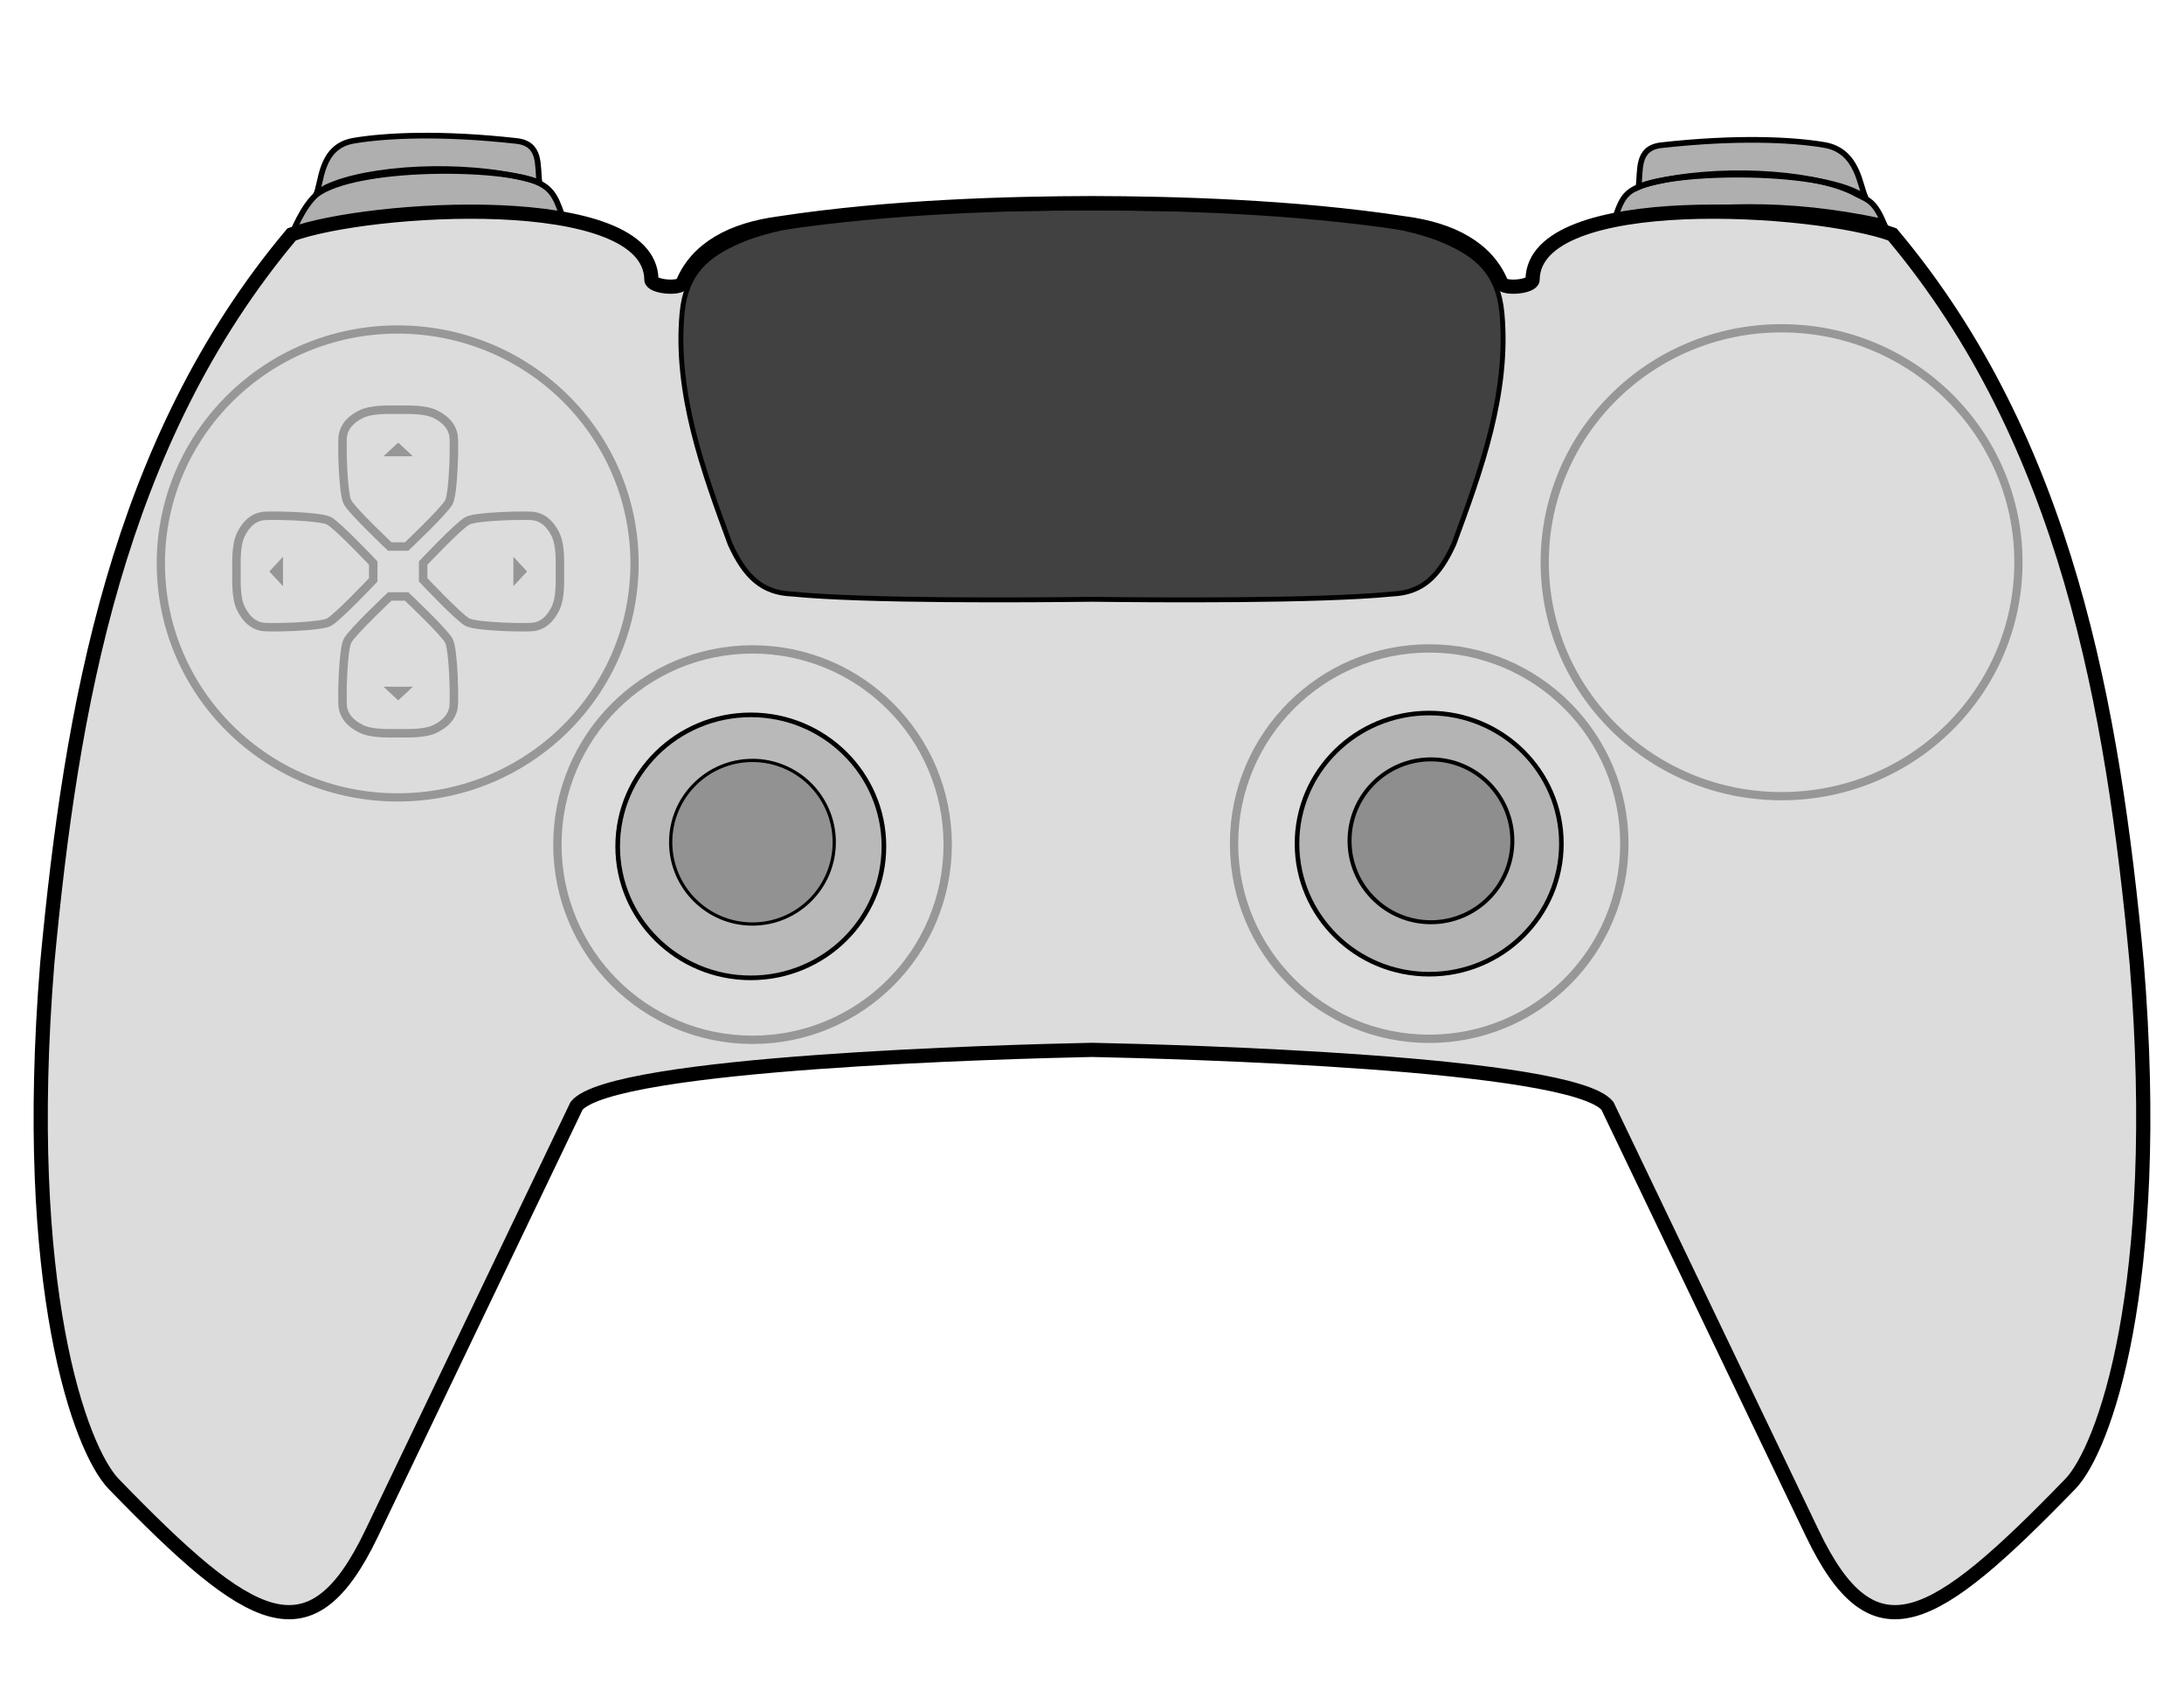
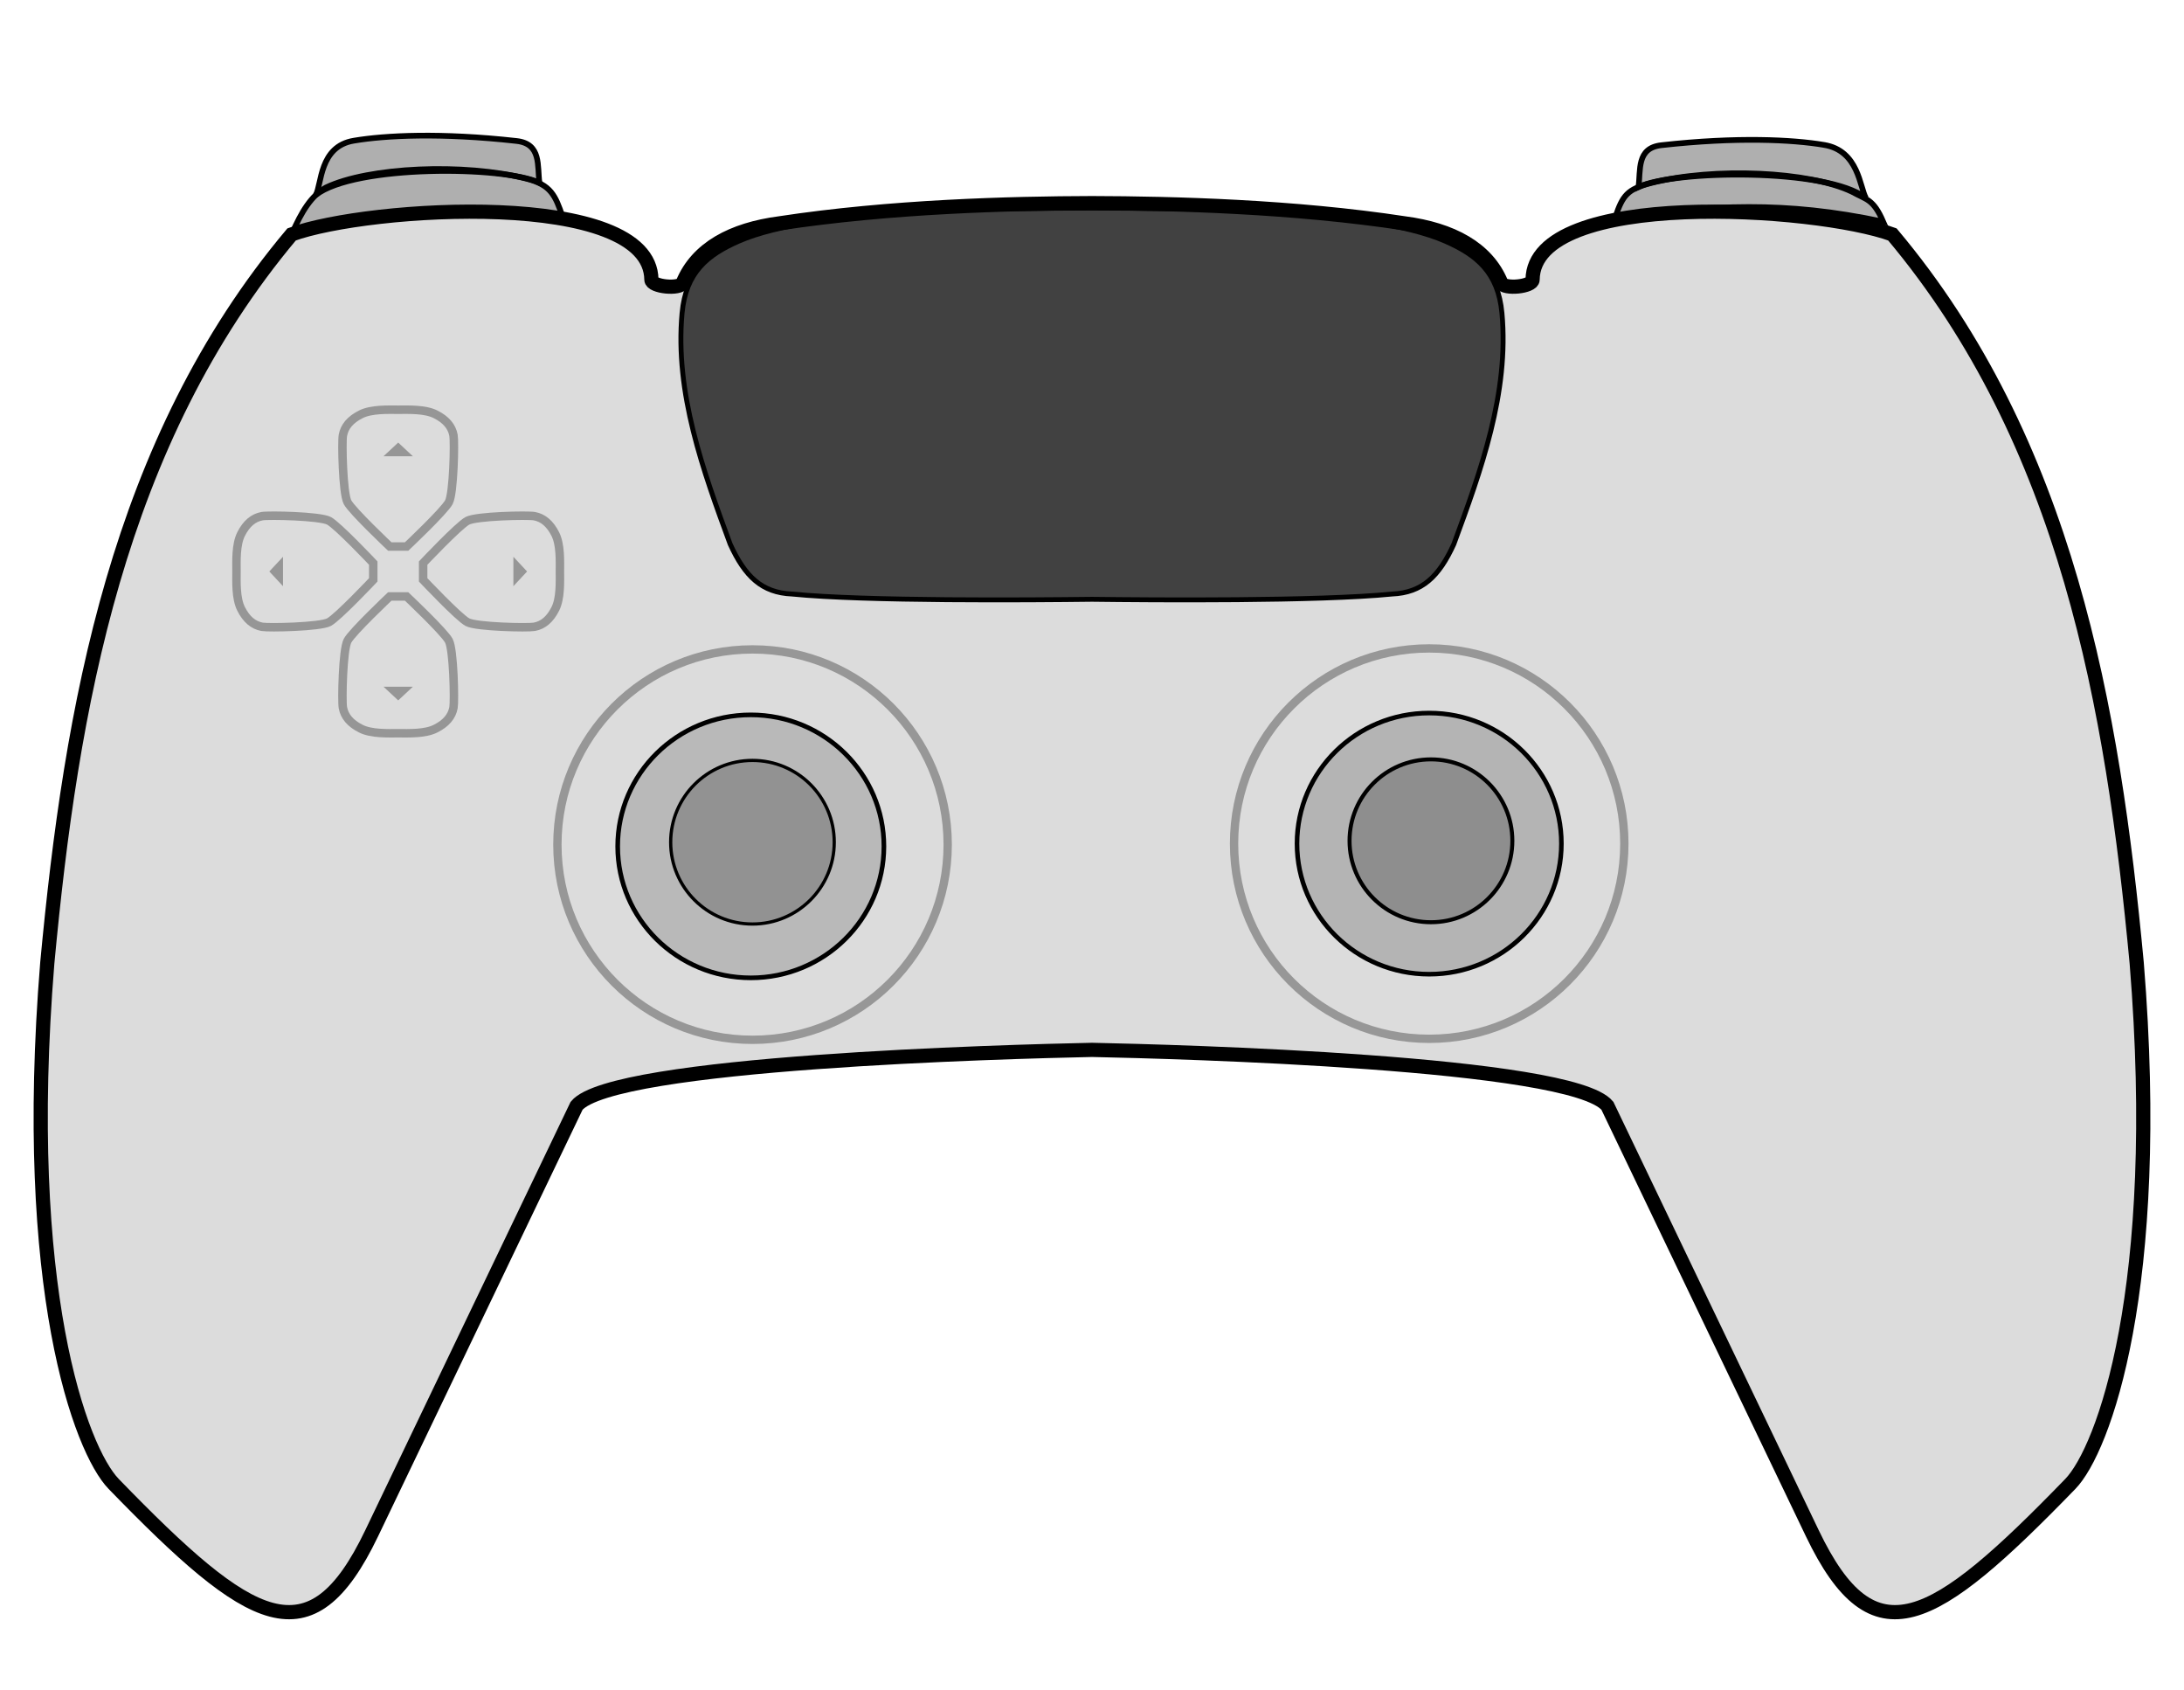
<svg xmlns="http://www.w3.org/2000/svg" width="446" height="345" viewBox="0 0 446 345" id="svg2" version="1.1">
  <defs id="defs4">
    </defs>
  <g id="controller" style="display:inline">
    <path style="display:inline;fill:#000000;fill-opacity:0.137;fill-rule:evenodd;stroke:#000000;stroke-width:2.9;stroke-miterlimit:4;stroke-dasharray:none;stroke-opacity:1" d="m 223,41.471 c -16.73,0.041 -41.183,0.677 -63.832,4.131 -9.606,1.263 -16.821,5.088 -19.738,12.148 -0.561,1.359 -6.393,0.812 -6.408,-0.658 C 132.824,38.423 75.087,42.154 59.551,47.857 23.907,90.282 14.533,144.539 9.656,196.613 c -5.403,66.398 6.786,99.361 13.566,106.352 28.099,28.97 40.181,36.129 52.67,10.082 l 41.855,-87.293 c 7.388,-8.911 87.962,-11.055 105.252,-11.414 17.29,0.359 97.864,2.503 105.252,11.414 l 41.855,87.293 c 12.489,26.047 24.571,18.888 52.67,-10.082 6.78,-6.991 18.97,-39.954 13.566,-106.352 -4.877,-52.075 -14.251,-106.331 -49.895,-148.756 -15.536,-5.704 -73.273,-9.435 -73.471,9.234 -0.016,1.47 -5.847,2.017 -6.408,0.658 C 303.653,50.689 296.438,46.864 286.832,45.602 264.183,42.148 239.73,41.512 223,41.471 Z" id="path3628" />
    <g id="g4254" style="display:none;fill:none" transform="matrix(1.900536,0,0,1.900536,-551.766,-1441.289)">
      <g transform="translate(0,36)" id="g4317" style="fill:none">
        <path style="fill:none;fill-rule:evenodd;stroke:#000000;stroke-width:0.432;stroke-linecap:butt;stroke-linejoin:miter;stroke-miterlimit:4;stroke-dasharray:none;stroke-opacity:0.182" d="m 328.917,764.362 c -1.293,0.184 -2.407,0.638 -2.549,2.549 v 9.882 h -9.728 c -1.223,0.203 -2.341,0.633 -2.702,2.702 v 8.725 c 0.742,2.188 1.585,1.866 2.393,2.393 h 10.037 v 10.113 c 0.164,0.957 0.806,1.757 2.278,2.278 h 3.868 1.343 3.869 c 1.472,-0.521 2.112,-1.321 2.277,-2.278 v -10.113 h 10.037 c 0.809,-0.527 1.651,-0.205 2.393,-2.393 v -8.725 c -0.361,-2.069 -1.479,-2.5 -2.702,-2.702 h -9.728 v -9.882 c -0.142,-1.911 -1.254,-2.365 -2.547,-2.549 h -4.216 -0.108 z" id="path4730" />
        <path style="fill:none;fill-opacity:0.18;fill-rule:evenodd;stroke:none;stroke-width:0.5;stroke-linecap:butt;stroke-linejoin:miter;stroke-miterlimit:4;stroke-dasharray:none;stroke-opacity:1" d="m 331.46,774.653 c -1.495,0.212 -2.784,0.737 -2.947,2.947 v 11.428 l 7.884,8.125 7.884,-8.125 v -11.428 c -0.164,-2.21 -1.45,-2.735 -2.945,-2.947 h -4.875 -0.125 z" id="DPAD_UP" />
        <path style="fill:none;fill-opacity:0.18;fill-rule:evenodd;stroke:none;stroke-width:0.5;stroke-linecap:butt;stroke-linejoin:miter;stroke-miterlimit:4;stroke-dasharray:none;stroke-opacity:1" d="m 331.46,819.403 c -1.495,-0.212 -2.784,-0.737 -2.947,-2.947 v -11.428 l 7.884,-7.835 7.884,7.835 v 11.428 c -0.164,2.21 -1.45,2.735 -2.945,2.947 h -4.875 -0.125 z" id="DPAD_DOWN" />
        <path style="fill:none;fill-opacity:0.18;fill-rule:evenodd;stroke:none;stroke-width:0.5;stroke-linecap:butt;stroke-linejoin:miter;stroke-miterlimit:4;stroke-dasharray:none;stroke-opacity:1" d="m 314.247,792.083 c 0.212,-1.495 0.737,-2.784 2.947,-2.947 h 11.428 l 7.784,8.042 -7.784,7.726 h -11.428 c -2.21,-0.164 -2.735,-1.45 -2.947,-2.945 v -4.875 -0.125 z" id="DPAD_LEFT" />
        <path style="fill:none;fill-opacity:0.18;fill-rule:evenodd;stroke:none;stroke-width:0.5;stroke-linecap:butt;stroke-linejoin:miter;stroke-miterlimit:4;stroke-dasharray:none;stroke-opacity:1" d="m 358.444,792.083 c -0.212,-1.495 -0.737,-2.784 -2.947,-2.947 h -11.32 l -7.79,8.042 7.924,7.884 11.185,-0.158 c 2.21,-0.164 2.735,-1.45 2.947,-2.945 v -4.875 -0.125 z" id="DPAD_RIGHT" />
      </g>
      <path style="display:inline;fill:#e36666;fill-opacity:0;fill-rule:evenodd;stroke:none;stroke-width:0.435;stroke-linecap:butt;stroke-linejoin:miter;stroke-miterlimit:4;stroke-dasharray:none;stroke-opacity:0.182" d="m 328.869,800.165 c -1.301,0.185 -2.422,0.641 -2.564,2.564 v 9.942 h -9.787 c -1.23,0.204 -2.355,0.637 -2.719,2.719 v 8.778 c 0.747,2.202 1.594,1.877 2.408,2.408 H 326.305 v 10.174 c 0.165,0.963 0.811,1.768 2.292,2.292 h 3.891 1.351 3.893 c 1.481,-0.525 2.125,-1.329 2.29,-2.292 v -10.174 h 10.098 c 0.814,-0.531 1.661,-0.206 2.408,-2.408 v -8.778 c -0.364,-2.082 -1.488,-2.515 -2.719,-2.719 h -9.787 v -9.942 c -0.142,-1.922 -1.261,-2.379 -2.562,-2.564 h -4.241 -0.109 z" id="LEFT" />
    </g>
-     <path style="color:#000000;display:inline;overflow:visible;visibility:visible;opacity:1;fill:none;fill-opacity:0.603;fill-rule:evenodd;stroke:#000000;stroke-width:1.68;stroke-linecap:butt;stroke-linejoin:miter;stroke-miterlimit:4;stroke-dasharray:none;stroke-dashoffset:0;stroke-opacity:0.315;marker:none;enable-background:accumulate" d="M 32.847,115.033 A 48.367,47.762 0 0 1 81.214,67.271 48.367,47.762 0 0 1 129.58,115.033 48.367,47.762 0 0 1 81.214,162.795 48.367,47.762 0 0 1 32.847,115.033 Z" id="DPAD" />
+     <path style="color:#000000;display:none;overflow:visible;visibility:visible;opacity:1;fill:none;fill-opacity:0.603;fill-rule:evenodd;stroke:#000000;stroke-width:1.68;stroke-linecap:butt;stroke-linejoin:miter;stroke-miterlimit:4;stroke-dasharray:none;stroke-dashoffset:0;stroke-opacity:0.315;marker:none;enable-background:accumulate" d="M 32.847,115.033 A 48.367,47.762 0 0 1 81.214,67.271 48.367,47.762 0 0 1 129.58,115.033 48.367,47.762 0 0 1 81.214,162.795 48.367,47.762 0 0 1 32.847,115.033 Z" id="DPAD_CIRCLE" />
    <path style="display:inline;fill:#000000;fill-opacity:0.314;fill-rule:evenodd;stroke:#000000;stroke-width:1.161;stroke-linecap:butt;stroke-linejoin:miter;stroke-miterlimit:4;stroke-dasharray:none;stroke-opacity:1" d="m 59.551,47.857 c 2.039,-4.692 4.017,-7.904 7.015,-9.576 8.702,-4.162 28.135,-5.064 40.998,-1.79 4.955,1.261 5.831,3.42 7.311,7.707 -20.186,-2.296 -35.875,-2.037 -55.323,3.658 z" id="LB" LT="path4420-4" />
    <path style="display:inline;fill:#000000;fill-opacity:0.314;fill-rule:evenodd;stroke:#000000;stroke-width:1.161;stroke-linecap:butt;stroke-linejoin:miter;stroke-miterlimit:4;stroke-dasharray:none;stroke-opacity:1" d="m 72.281,28.717 c 6.419,-1.077 17.709,-1.664 33.213,0.065 5.112,0.57 4.195,5.118 4.667,8.535 -7.205,-3.453 -37.735,-3.705 -45.69,2.503 1.266,-2.102 0.671,-9.939 7.81,-11.103 z" id="LT" />
    <g id="g4359" transform="matrix(1.451854,0,0,1.451854,9.344869,-31.06923)">
      <path style="color:#000000;clip-rule:nonzero;display:inline;overflow:visible;visibility:visible;opacity:0;isolation:auto;mix-blend-mode:normal;color-interpolation:sRGB;color-interpolation-filters:linearRGB;solid-color:#000000;solid-opacity:1;fill:#5a5a5a;fill-opacity:1;fill-rule:evenodd;stroke:none;stroke-width:0.3;stroke-linecap:butt;stroke-linejoin:miter;stroke-miterlimit:4;stroke-dasharray:none;stroke-dashoffset:0;stroke-opacity:1;color-rendering:auto;image-rendering:auto;shape-rendering:auto;text-rendering:auto;enable-background:accumulate" d="M 67.444,92.285 H 51.059 V 84.189 l -7.812,14.15 7.812,12.256 v -7.086 h 16.385 z" id="MINUSHALF_X" />
      <path style="color:#000000;clip-rule:nonzero;display:inline;overflow:visible;visibility:visible;opacity:0;isolation:auto;mix-blend-mode:normal;color-interpolation:sRGB;color-interpolation-filters:linearRGB;solid-color:#000000;solid-opacity:1;fill:#5a5a5a;fill-opacity:1;fill-rule:evenodd;stroke:none;stroke-width:0.3;stroke-linecap:butt;stroke-linejoin:miter;stroke-miterlimit:4;stroke-dasharray:none;stroke-dashoffset:0;stroke-opacity:1;color-rendering:auto;image-rendering:auto;shape-rendering:auto;text-rendering:auto;enable-background:accumulate" d="m 67.447,104.181 v 14.708 h -8.096 l 14.15,7.812 12.256,-7.812 H 78.672 v -14.708 z" id="PLUSHALF_Y" />
      <path style="color:#000000;clip-rule:nonzero;display:inline;overflow:visible;visibility:visible;opacity:0;isolation:auto;mix-blend-mode:normal;color-interpolation:sRGB;color-interpolation-filters:linearRGB;solid-color:#000000;solid-opacity:1;fill:#5a5a5a;fill-opacity:1;fill-rule:evenodd;stroke:none;stroke-width:0.3;stroke-linecap:butt;stroke-linejoin:miter;stroke-miterlimit:4;stroke-dasharray:none;stroke-dashoffset:0;stroke-opacity:1;color-rendering:auto;image-rendering:auto;shape-rendering:auto;text-rendering:auto;enable-background:accumulate" d="m 73.502,68.084 -14.15,7.812 h 8.096 V 91.741 H 78.672 V 75.896 h 7.086 z" id="MINUSHALF_Y" />
      <path id="PLUSHALF_X" d="M 101.863,98.34 94.051,84.189 v 8.096 H 78.826 v 11.225 h 15.224 v 7.086 z" style="color:#000000;clip-rule:nonzero;display:inline;overflow:visible;visibility:visible;opacity:0;isolation:auto;mix-blend-mode:normal;color-interpolation:sRGB;color-interpolation-filters:linearRGB;solid-color:#000000;solid-opacity:1;fill:#5a5a5a;fill-opacity:1;fill-rule:evenodd;stroke:none;stroke-width:0.3;stroke-linecap:butt;stroke-linejoin:miter;stroke-miterlimit:4;stroke-dasharray:none;stroke-dashoffset:0;stroke-opacity:1;color-rendering:auto;image-rendering:auto;shape-rendering:auto;text-rendering:auto;enable-background:accumulate" />
    </g>
    <g transform="matrix(1.451854,0,0,1.451854,174.1471,36.32714)" style="display:inline;opacity:1;fill:#45848a;fill-opacity:1" id="g4359-7">
      <path style="color:#000000;clip-rule:nonzero;display:inline;overflow:visible;visibility:visible;opacity:0;isolation:auto;mix-blend-mode:normal;color-interpolation:sRGB;color-interpolation-filters:linearRGB;solid-color:#000000;solid-opacity:1;fill:#45848a;fill-opacity:1;fill-rule:evenodd;stroke:none;stroke-width:0.3;stroke-linecap:butt;stroke-linejoin:miter;stroke-miterlimit:4;stroke-dasharray:none;stroke-dashoffset:0;stroke-opacity:1;color-rendering:auto;image-rendering:auto;shape-rendering:auto;text-rendering:auto;enable-background:accumulate" d="M 67.444,92.285 H 51.059 V 84.189 l -7.812,14.15 7.812,12.256 v -7.086 h 16.385 z" id="MINUSHALF_RX" />
      <path style="color:#000000;clip-rule:nonzero;display:inline;overflow:visible;visibility:visible;opacity:0;isolation:auto;mix-blend-mode:normal;color-interpolation:sRGB;color-interpolation-filters:linearRGB;solid-color:#000000;solid-opacity:1;fill:#45848a;fill-opacity:1;fill-rule:evenodd;stroke:none;stroke-width:0.3;stroke-linecap:butt;stroke-linejoin:miter;stroke-miterlimit:4;stroke-dasharray:none;stroke-dashoffset:0;stroke-opacity:1;color-rendering:auto;image-rendering:auto;shape-rendering:auto;text-rendering:auto;enable-background:accumulate" d="m 67.447,104.181 v 14.708 h -8.096 l 14.15,7.812 12.256,-7.812 H 78.672 v -14.708 z" id="PLUSHALF_RY" />
      <path style="color:#000000;clip-rule:nonzero;display:inline;overflow:visible;visibility:visible;opacity:0;isolation:auto;mix-blend-mode:normal;color-interpolation:sRGB;color-interpolation-filters:linearRGB;solid-color:#000000;solid-opacity:1;fill:#45848a;fill-opacity:1;fill-rule:evenodd;stroke:none;stroke-width:0.3;stroke-linecap:butt;stroke-linejoin:miter;stroke-miterlimit:4;stroke-dasharray:none;stroke-dashoffset:0;stroke-opacity:1;color-rendering:auto;image-rendering:auto;shape-rendering:auto;text-rendering:auto;enable-background:accumulate" d="m 73.502,68.084 -14.15,7.812 h 8.096 V 91.741 H 78.672 V 75.896 h 7.086 z" id="MINUSHALF_RY" />
      <path id="PLUSHALF_RX" d="M 101.863,98.34 94.051,84.189 v 8.096 H 78.826 v 11.225 h 15.224 v 7.086 z" style="color:#000000;clip-rule:nonzero;display:inline;overflow:visible;visibility:visible;opacity:0;isolation:auto;mix-blend-mode:normal;color-interpolation:sRGB;color-interpolation-filters:linearRGB;solid-color:#000000;solid-opacity:1;fill:#45848a;fill-opacity:1;fill-rule:evenodd;stroke:none;stroke-width:0.3;stroke-linecap:butt;stroke-linejoin:miter;stroke-miterlimit:4;stroke-dasharray:none;stroke-dashoffset:0;stroke-opacity:1;color-rendering:auto;image-rendering:auto;shape-rendering:auto;text-rendering:auto;enable-background:accumulate" />
    </g>
    <circle r="39.852" cy="172.433" cx="153.679" id="circle4622" style="color:#000000;clip-rule:nonzero;display:inline;overflow:visible;visibility:visible;opacity:1;isolation:auto;mix-blend-mode:normal;color-interpolation:sRGB;color-interpolation-filters:linearRGB;solid-color:#000000;solid-opacity:1;vector-effect:none;fill:none;fill-opacity:0.137;fill-rule:evenodd;stroke:#000000;stroke-width:1.7;stroke-linecap:butt;stroke-linejoin:miter;stroke-miterlimit:4;stroke-dasharray:none;stroke-dashoffset:0;stroke-opacity:0.314;marker:none;color-rendering:auto;image-rendering:auto;shape-rendering:auto;text-rendering:auto;enable-background:accumulate" />
    <path LT="path4420-4" id="RB" d="m 384.57,45.262 c -2.039,-4.692 -3.376,-4.446 -6.374,-6.117 -8.702,-4.162 -28.135,-5.064 -40.998,-1.79 -4.955,1.261 -5.831,2.616 -7.311,6.904 20.186,-2.296 34.252,-3.352 54.683,1.003 z" style="display:inline;fill:#000000;fill-opacity:0.314;fill-rule:evenodd;stroke:#000000;stroke-width:1.161;stroke-linecap:butt;stroke-linejoin:miter;stroke-miterlimit:4;stroke-dasharray:none;stroke-opacity:1" />
    <path id="RT" d="m 372.481,29.581 c -6.419,-1.077 -17.709,-1.664 -33.213,0.065 -5.112,0.57 -4.195,5.118 -4.667,8.535 7.205,-3.453 38.493,-3.958 46.448,2.251 -1.266,-2.102 -1.429,-9.686 -8.567,-10.85 z" style="display:inline;fill:#000000;fill-opacity:0.314;fill-rule:evenodd;stroke:#000000;stroke-width:1.161;stroke-linecap:butt;stroke-linejoin:miter;stroke-miterlimit:4;stroke-dasharray:none;stroke-opacity:1" />
    <circle style="color:#000000;clip-rule:nonzero;display:inline;overflow:visible;visibility:visible;opacity:1;isolation:auto;mix-blend-mode:normal;color-interpolation:sRGB;color-interpolation-filters:linearRGB;solid-color:#000000;solid-opacity:1;vector-effect:none;fill:none;fill-opacity:0.137;fill-rule:evenodd;stroke:#000000;stroke-width:1.7;stroke-linecap:butt;stroke-linejoin:miter;stroke-miterlimit:4;stroke-dasharray:none;stroke-dashoffset:0;stroke-opacity:0.314;marker:none;color-rendering:auto;image-rendering:auto;shape-rendering:auto;text-rendering:auto;enable-background:accumulate" id="circle4575" cx="291.86" cy="172.231" r="39.852" />
-     <path id="circle8" d="m 315.454,114.781 a 48.367,47.762 0 0 1 48.367,-47.762 48.367,47.762 0 0 1 48.367,47.762 48.367,47.762 0 0 1 -48.367,47.762 48.367,47.762 0 0 1 -48.367,-47.762 z" style="color:#000000;display:inline;overflow:visible;visibility:visible;opacity:1;fill:none;fill-opacity:0.603;fill-rule:evenodd;stroke:#000000;stroke-width:1.68;stroke-linecap:butt;stroke-linejoin:miter;stroke-miterlimit:4;stroke-dasharray:none;stroke-dashoffset:0;stroke-opacity:0.315;marker:none;enable-background:accumulate" />
+     <path id="circle8" d="m 315.454,114.781 a 48.367,47.762 0 0 1 48.367,-47.762 48.367,47.762 0 0 1 48.367,47.762 48.367,47.762 0 0 1 -48.367,47.762 48.367,47.762 0 0 1 -48.367,-47.762 z" style="color:#000000;display:none;overflow:visible;visibility:visible;opacity:1;fill:none;fill-opacity:0.603;fill-rule:evenodd;stroke:#000000;stroke-width:1.68;stroke-linecap:butt;stroke-linejoin:miter;stroke-miterlimit:4;stroke-dasharray:none;stroke-dashoffset:0;stroke-opacity:0.315;marker:none;enable-background:accumulate" />
    <path style="display:inline;fill:#000000;fill-opacity:0.137;fill-rule:evenodd;stroke:#000000;stroke-width:2.9;stroke-miterlimit:4;stroke-dasharray:none;stroke-opacity:1" d="" id="path3628-3" transform="translate(-284.9156,-86.5779)" />
-     <g id="g1981" transform="matrix(3.779528,0,0,3.779528,-18.95866,1.173273)" style="display:inline">
+     <g id="DPAD" transform="matrix(3.779528,0,0,3.779528,-18.95866,1.173273)" style="display:inline">
      <g id="g1949" transform="translate(0.05311253,0.01705402)">
        <path id="path1925" style="opacity:1;fill:#000000;fill-opacity:0.32;stroke:none;stroke-width:0.457;stroke-miterlimit:4;stroke-dasharray:none;stroke-opacity:0.32" d="M 27.272,36.766 26.478,37.506 25.684,36.766 Z" />
        <path id="path1944" style="fill:none;stroke:#000000;stroke-width:0.457;stroke-linecap:butt;stroke-linejoin:miter;stroke-miterlimit:4;stroke-dasharray:none;stroke-opacity:0.32" d="m 24.458,39.031 c -0.572,-0.288 -0.881,-0.663 -0.968,-1.133 -0.065,-0.354 -0.008,-3.133 0.251,-3.616 0.26,-0.484 2.284,-2.392 2.284,-2.392 h 0.906 c 0,0 2.024,1.908 2.284,2.392 0.259,0.483 0.316,3.262 0.251,3.616 -0.087,0.471 -0.396,0.845 -0.968,1.133 -0.572,0.288 -1.453,0.249 -2.02,0.249 -0.568,0 -1.448,0.039 -2.02,-0.249 z" />
      </g>
      <g id="g1955" transform="matrix(1,0,0,-1,0.05311253,61.10135)">
        <path id="path1951" style="opacity:1;fill:#000000;fill-opacity:0.32;stroke:none;stroke-width:0.457;stroke-miterlimit:4;stroke-dasharray:none;stroke-opacity:0.32" d="M 27.272,36.766 26.478,37.506 25.684,36.766 Z" />
        <path id="path1953" style="fill:none;stroke:#000000;stroke-width:0.457;stroke-linecap:butt;stroke-linejoin:miter;stroke-miterlimit:4;stroke-dasharray:none;stroke-opacity:0.32" d="m 24.458,39.031 c -0.572,-0.288 -0.881,-0.663 -0.968,-1.133 -0.065,-0.354 -0.008,-3.133 0.251,-3.616 0.26,-0.484 2.284,-2.392 2.284,-2.392 h 0.906 c 0,0 2.024,1.908 2.284,2.392 0.259,0.483 0.316,3.262 0.251,3.616 -0.087,0.471 -0.396,0.845 -0.968,1.133 -0.572,0.288 -1.453,0.249 -2.02,0.249 -0.568,0 -1.448,0.039 -2.02,-0.249 z" />
      </g>
      <g id="g1961" transform="rotate(90,26.49626,30.57723)">
        <path id="path1957" style="opacity:1;fill:#000000;fill-opacity:0.32;stroke:none;stroke-width:0.457;stroke-miterlimit:4;stroke-dasharray:none;stroke-opacity:0.32" d="M 27.272,36.766 26.478,37.506 25.684,36.766 Z" />
        <path id="path1959" style="fill:none;stroke:#000000;stroke-width:0.457;stroke-linecap:butt;stroke-linejoin:miter;stroke-miterlimit:4;stroke-dasharray:none;stroke-opacity:0.32" d="m 24.458,39.031 c -0.572,-0.288 -0.881,-0.663 -0.968,-1.133 -0.065,-0.354 -0.008,-3.133 0.251,-3.616 0.26,-0.484 2.284,-2.392 2.284,-2.392 h 0.906 c 0,0 2.024,1.908 2.284,2.392 0.259,0.483 0.316,3.262 0.251,3.616 -0.087,0.471 -0.396,0.845 -0.968,1.133 -0.572,0.288 -1.453,0.249 -2.02,0.249 -0.568,0 -1.448,0.039 -2.02,-0.249 z" />
      </g>
      <g id="g1967" transform="matrix(0,1,1,0,-4.010806,4.080972)">
        <path id="path1963" style="opacity:1;fill:#000000;fill-opacity:0.32;stroke:none;stroke-width:0.457;stroke-miterlimit:4;stroke-dasharray:none;stroke-opacity:0.32" d="M 27.272,36.766 26.478,37.506 25.684,36.766 Z" />
        <path id="path1965" style="fill:none;stroke:#000000;stroke-width:0.457;stroke-linecap:butt;stroke-linejoin:miter;stroke-miterlimit:4;stroke-dasharray:none;stroke-opacity:0.32" d="m 24.458,39.031 c -0.572,-0.288 -0.881,-0.663 -0.968,-1.133 -0.065,-0.354 -0.008,-3.133 0.251,-3.616 0.26,-0.484 2.284,-2.392 2.284,-2.392 h 0.906 c 0,0 2.024,1.908 2.284,2.392 0.259,0.483 0.316,3.262 0.251,3.616 -0.087,0.471 -0.396,0.845 -0.968,1.133 -0.572,0.288 -1.453,0.249 -2.02,0.249 -0.568,0 -1.448,0.039 -2.02,-0.249 z" />
      </g>
    </g>
  </g>
  <g id="layer1" style="display:inline">
    <path style="color:#000000;clip-rule:nonzero;display:inline;overflow:visible;visibility:visible;opacity:1;isolation:auto;mix-blend-mode:normal;color-interpolation:sRGB;color-interpolation-filters:linearRGB;solid-color:#000000;solid-opacity:1;vector-effect:none;fill:#000000;fill-opacity:0.707;fill-rule:evenodd;stroke:#000000;stroke-width:1;stroke-linecap:butt;stroke-linejoin:miter;stroke-miterlimit:4;stroke-dasharray:none;stroke-dashoffset:0;stroke-opacity:1;marker:none;color-rendering:auto;image-rendering:auto;shape-rendering:auto;text-rendering:auto;enable-background:accumulate" d="m 223,42.471 c -16.946,0.11 -56.308,-0.164 -72.107,6.75 -6.385,2.794 -10.842,6.364 -11.607,14.707 -1.491,16.256 4.287,32.151 9.822,47.158 3.014,6.613 6.468,9.938 12.641,10.189 14.927,1.494 48.811,1.23 61.252,1.074 12.441,0.156 46.325,0.419 61.252,-1.074 6.173,-0.252 9.627,-3.576 12.641,-10.189 5.536,-15.007 11.313,-30.902 9.822,-47.158 C 305.95,55.585 301.493,52.015 295.107,49.221 279.308,42.306 239.946,42.581 223,42.471 Z" id="CPAD" />
    <path id="CPADPRESS" d="m 159.68,48.398 h 129.534 c 0,0 1.1e-4,40.208 1.5e-4,57.754 10e-6,3.063 -2.466,5.528 -5.528,5.528 H 165.208 c -3.063,0 -5.528,-2.466 -5.528,-5.528 0.665,-9.099 4.4e-4,-57.754 4.4e-4,-57.754 z" style="color:#000000;clip-rule:nonzero;display:inline;overflow:visible;visibility:visible;opacity:1;isolation:auto;mix-blend-mode:normal;color-interpolation:sRGB;color-interpolation-filters:linearRGB;solid-color:#000000;solid-opacity:1;vector-effect:none;fill:#000000;fill-opacity:0;fill-rule:evenodd;stroke:none;stroke-width:1;stroke-linecap:butt;stroke-linejoin:miter;stroke-miterlimit:4;stroke-dasharray:none;stroke-dashoffset:0;stroke-opacity:1;marker:none;color-rendering:auto;image-rendering:auto;shape-rendering:auto;text-rendering:auto;enable-background:accumulate" />
  </g>
  <g id="layer3" style="display:inline">
    <g style="display:inline" id="THUMBL" transform="matrix(0.8564664,0,0,0.8564664,-186.8904,-444.9644)">
      <path id="LSTICK" d="m 428.969,721.283 a 31.74,31.344 0 0 1 -31.74,31.344 31.74,31.344 0 0 1 -31.74,-31.344 31.74,31.344 0 0 1 31.74,-31.344 31.74,31.344 0 0 1 31.74,31.344 z" style="color:#000000;display:inline;overflow:visible;visibility:visible;opacity:1;fill:#000000;fill-opacity:0.163;fill-rule:evenodd;stroke:#000000;stroke-width:1.103;stroke-linecap:butt;stroke-linejoin:miter;stroke-miterlimit:4;stroke-dasharray:none;stroke-dashoffset:0;stroke-opacity:1;marker:none;enable-background:accumulate" />
      <circle cy="720.297" cx="397.624" id="LSTICKPRESS" style="color:#000000;display:inline;overflow:visible;visibility:visible;opacity:1;fill:#000000;fill-opacity:0.212;fill-rule:evenodd;stroke:#000000;stroke-width:0.773;stroke-linecap:butt;stroke-linejoin:miter;stroke-miterlimit:4;stroke-dasharray:none;stroke-dashoffset:0;stroke-opacity:1;marker:none;enable-background:accumulate" r="19.5" />
    </g>
    <g style="display:inline" id="THUMBR" transform="matrix(-0.887477,0,0,-0.887477,642.6235,809.1123)">
      <path id="RSTICK" d="m 425.654,717.631 a 30.418,30.038 0 0 1 -30.418,30.038 30.418,30.038 0 0 1 -30.418,-30.038 30.418,30.038 0 0 1 30.418,-30.038 30.418,30.038 0 0 1 30.418,30.038 z" style="color:#000000;display:inline;overflow:visible;visibility:visible;opacity:1;fill:#000000;fill-opacity:0.182;fill-rule:evenodd;stroke:#000000;stroke-width:1.057;stroke-linecap:butt;stroke-linejoin:miter;stroke-miterlimit:4;stroke-dasharray:none;stroke-dashoffset:0;stroke-opacity:1;marker:none;enable-background:accumulate" />
      <circle r="18.732" cy="718.279" cx="394.834" id="RSTICKPRESS" style="color:#000000;display:inline;overflow:visible;visibility:visible;opacity:1;fill:#000000;fill-opacity:0.212;fill-rule:evenodd;stroke:#000000;stroke-width:0.919;stroke-linecap:butt;stroke-linejoin:miter;stroke-miterlimit:4;stroke-dasharray:none;stroke-dashoffset:0;stroke-opacity:1;marker:none;enable-background:accumulate" />
    </g>
  </g>
  <g id="layer2" style="display:none">
    <g style="display:inline;fill:#00000a;fill-opacity:0.043" id="g4481" transform="translate(-230.6801,-486.2488)">
      <rect ry="0" y="514.472" x="295.484" height="8.73" width="51.838" id="AREA_LT_1" style="color:#000000;display:inline;overflow:visible;visibility:visible;opacity:1;fill:#00000a;fill-opacity:0.043;fill-rule:evenodd;stroke:#ed00b4;stroke-width:1;stroke-linecap:butt;stroke-linejoin:miter;stroke-miterlimit:4;stroke-dasharray:none;stroke-dashoffset:0;stroke-opacity:1;marker:none;enable-background:accumulate" />
    </g>
    <g style="display:inline;fill:#00000a;fill-opacity:0.043" transform="translate(-218.9777,-522.3636)" id="g4385">
      <rect ry="0" y="559.443" x="278.243" height="12.438" width="60.046" id="AREA_LB_1" style="color:#000000;display:inline;overflow:visible;visibility:visible;opacity:1;fill:#00000a;fill-opacity:0.043;fill-rule:evenodd;stroke:#ed00b4;stroke-width:1;stroke-linecap:butt;stroke-linejoin:miter;stroke-miterlimit:4;stroke-dasharray:none;stroke-dashoffset:0;stroke-opacity:1;marker:none;enable-background:accumulate" />
    </g>
    <g transform="translate(-6.600025,8.358162)" style="display:inline;fill:#00000a;fill-opacity:0.043" id="g4321">
      <rect ry="0" y="75.739" x="55.278" height="65.071" width="65.071" id="AREA_DPAD_1" style="color:#000000;display:inline;overflow:visible;visibility:visible;opacity:1;fill:#00000a;fill-opacity:0.043;fill-rule:evenodd;stroke:#ed00b4;stroke-width:1;stroke-linecap:butt;stroke-linejoin:miter;stroke-miterlimit:4;stroke-dasharray:none;stroke-dashoffset:0;stroke-opacity:1;marker:none;enable-background:accumulate" />
      <rect style="color:#000000;display:inline;overflow:visible;visibility:visible;opacity:1;fill:#00000a;fill-opacity:0.043;fill-rule:evenodd;stroke:#00b400;stroke-width:1;stroke-linecap:butt;stroke-linejoin:miter;stroke-miterlimit:4;stroke-dasharray:none;stroke-dashoffset:0;stroke-opacity:1;marker:none;enable-background:accumulate" id="AREA_DPADTEST" width="90.009" height="1" x="42.809" y="107.775" ry="0" />
    </g>
    <g style="display:inline;fill:#00000a;fill-opacity:0.043" id="g67890" transform="translate(213.4532,92.87623)">
      <rect ry="0" y="49.079" x="48.246" height="60" width="60" id="AREA_RSTICK_1" style="color:#000000;display:inline;overflow:visible;visibility:visible;opacity:1;fill:#00000a;fill-opacity:0.043;fill-rule:evenodd;stroke:#ed00b4;stroke-width:1;stroke-linecap:butt;stroke-linejoin:miter;stroke-miterlimit:4;stroke-dasharray:none;stroke-dashoffset:0;stroke-opacity:1;marker:none;enable-background:accumulate" />
      <rect style="color:#000000;display:inline;overflow:visible;visibility:visible;opacity:1;fill:#00000a;fill-opacity:0.043;fill-rule:evenodd;stroke:#00b400;stroke-width:1;stroke-linecap:butt;stroke-linejoin:miter;stroke-miterlimit:4;stroke-dasharray:none;stroke-dashoffset:0;stroke-opacity:1;marker:none;enable-background:accumulate" id="AREA_RSTICKTEST" width="63.353" height="0.253" x="46.562" y="79.079" ry="0" />
    </g>
    <g transform="translate(-18.29848,-2.98212)" style="display:inline;fill:#00000a;fill-opacity:0.043" id="g4464">
      <rect ry="0" y="144.308" x="141.978" height="60" width="60" id="AREA_LSTICK_1" style="color:#000000;display:inline;overflow:visible;visibility:visible;opacity:1;fill:#00000a;fill-opacity:0.043;fill-rule:evenodd;stroke:#ed00b4;stroke-width:1;stroke-linecap:butt;stroke-linejoin:miter;stroke-miterlimit:4;stroke-dasharray:none;stroke-dashoffset:0;stroke-opacity:1;marker:none;enable-background:accumulate" />
      <rect style="color:#000000;display:inline;overflow:visible;visibility:visible;opacity:1;fill:#00000a;fill-opacity:0.043;fill-rule:evenodd;stroke:#00b400;stroke-width:1;stroke-linecap:butt;stroke-linejoin:miter;stroke-miterlimit:4;stroke-dasharray:none;stroke-dashoffset:0;stroke-opacity:1;marker:none;enable-background:accumulate" id="AREA_LSTICKTEST" width="61.858" height="0.923" x="140.562" y="174.077" ry="0" />
    </g>
    <g style="display:inline;fill:#00000a;fill-opacity:0.043" id="g4489" transform="translate(29.94964,-486.2488)">
      <rect ry="0" y="514.102" x="301.587" height="11.063" width="47.918" id="AREA_RT_1" style="color:#000000;display:inline;overflow:visible;visibility:visible;opacity:1;fill:#00000a;fill-opacity:0.043;fill-rule:evenodd;stroke:#ed00b4;stroke-width:1;stroke-linecap:butt;stroke-linejoin:miter;stroke-miterlimit:4;stroke-dasharray:none;stroke-dashoffset:0;stroke-opacity:1;marker:none;enable-background:accumulate" />
    </g>
    <g style="display:inline;fill:#00000a;fill-opacity:0.043" transform="translate(26.5449,-522.3637)" id="g5385">
      <rect ry="0" y="561.212" x="292.839" height="10.611" width="65.707" id="AREA_RB_4" style="color:#000000;display:inline;overflow:visible;visibility:visible;opacity:1;fill:#00000a;fill-opacity:0.043;fill-rule:evenodd;stroke:#ed00b4;stroke-width:1;stroke-linecap:butt;stroke-linejoin:miter;stroke-miterlimit:4;stroke-dasharray:none;stroke-dashoffset:0;stroke-opacity:1;marker:none;enable-background:accumulate" />
    </g>
    <rect style="color:#000000;display:inline;overflow:visible;visibility:visible;opacity:1;fill:#00000a;fill-opacity:0.043;fill-rule:evenodd;stroke:#ed00b4;stroke-width:0.909;stroke-linecap:butt;stroke-linejoin:miter;stroke-miterlimit:4;stroke-dasharray:none;stroke-dashoffset:0;stroke-opacity:1;marker:none;enable-background:accumulate" id="AREA_X" width="29.091" height="29.091" x="320.907" y="99.864" ry="0" scc-button-scale="1.2" />
    <rect style="color:#000000;display:inline;overflow:visible;visibility:visible;opacity:1;fill:#00000a;fill-opacity:0.043;fill-rule:evenodd;stroke:#ed00b4;stroke-width:0.909;stroke-linecap:butt;stroke-linejoin:miter;stroke-miterlimit:4;stroke-dasharray:none;stroke-dashoffset:0;stroke-opacity:1;marker:none;enable-background:accumulate" id="AREA_Y" width="29.091" height="29.091" x="349.403" y="71.116" ry="0" scc-button-scale="1.2" />
    <rect style="color:#000000;display:inline;overflow:visible;visibility:visible;opacity:1;fill:#00000a;fill-opacity:0.043;fill-rule:evenodd;stroke:#ed00b4;stroke-width:0.909;stroke-linecap:butt;stroke-linejoin:miter;stroke-miterlimit:4;stroke-dasharray:none;stroke-dashoffset:0;stroke-opacity:1;marker:none;enable-background:accumulate" id="AREA_B" width="29.091" height="29.091" x="378.62" y="100.117" ry="0" scc-button-scale="1.2" />
    <rect style="color:#000000;display:inline;overflow:visible;visibility:visible;opacity:1;fill:#00000a;fill-opacity:0.043;fill-rule:evenodd;stroke:#ed00b4;stroke-width:0.909;stroke-linecap:butt;stroke-linejoin:miter;stroke-miterlimit:4;stroke-dasharray:none;stroke-dashoffset:0;stroke-opacity:1;marker:none;enable-background:accumulate" id="AREA_A" width="29.091" height="29.091" x="349.908" y="128.514" ry="0" scc-button-scale="1.2" />
    <rect style="color:#000000;display:inline;overflow:visible;visibility:visible;opacity:1;fill:#00000a;fill-opacity:0.043;fill-rule:evenodd;stroke:#ed00b4;stroke-width:0.764;stroke-linecap:butt;stroke-linejoin:miter;stroke-miterlimit:4;stroke-dasharray:none;stroke-dashoffset:0;stroke-opacity:1;marker:none;enable-background:accumulate" id="AREA_BACK" width="17.45" height="27.236" x="114.796" y="64.243" ry="0" />
    <rect style="color:#000000;display:inline;overflow:visible;visibility:visible;opacity:1;fill:#00000a;fill-opacity:0.043;fill-rule:evenodd;stroke:#ed00b4;stroke-width:1.1;stroke-linecap:butt;stroke-linejoin:miter;stroke-miterlimit:4;stroke-dasharray:none;stroke-dashoffset:0;stroke-opacity:1;marker:none;enable-background:accumulate" id="AREA_START" width="16.043" height="26.9" x="301.929" y="64.945" ry="0" />
    <rect style="color:#000000;display:inline;overflow:visible;visibility:visible;opacity:1;fill:#00000a;fill-opacity:0.043;fill-rule:evenodd;stroke:#ed00b4;stroke-width:0.983;stroke-linecap:butt;stroke-linejoin:miter;stroke-miterlimit:4;stroke-dasharray:none;stroke-dashoffset:0;stroke-opacity:1;marker:none;enable-background:accumulate" id="AREA_C" width="36.017" height="36.017" x="204.383" y="165.746" ry="0" scc-button-scale="0.8" />
    <g transform="translate(208.9405,93.15204)" id="g880" style="display:inline;fill:#00000a;fill-opacity:0.043">
      <rect style="color:#000000;display:inline;overflow:visible;visibility:visible;opacity:1;fill:#00000a;fill-opacity:0.043;fill-rule:evenodd;stroke:#ed00b4;stroke-width:1;stroke-linecap:butt;stroke-linejoin:miter;stroke-miterlimit:4;stroke-dasharray:none;stroke-dashoffset:0;stroke-opacity:1;marker:none;enable-background:accumulate" id="AREA_CPAD" width="137.613" height="66.92" x="-54.873" y="-43.703" ry="10.354" />
      <rect ry="0" y="79.079" x="46.562" height="0.253" width="63.353" id="rect878" style="color:#000000;display:inline;overflow:visible;visibility:visible;opacity:1;fill:#00000a;fill-opacity:0.043;fill-rule:evenodd;stroke:#00b400;stroke-width:1;stroke-linecap:butt;stroke-linejoin:miter;stroke-miterlimit:4;stroke-dasharray:none;stroke-dashoffset:0;stroke-opacity:1;marker:none;enable-background:accumulate" />
    </g>
  </g>
</svg>
